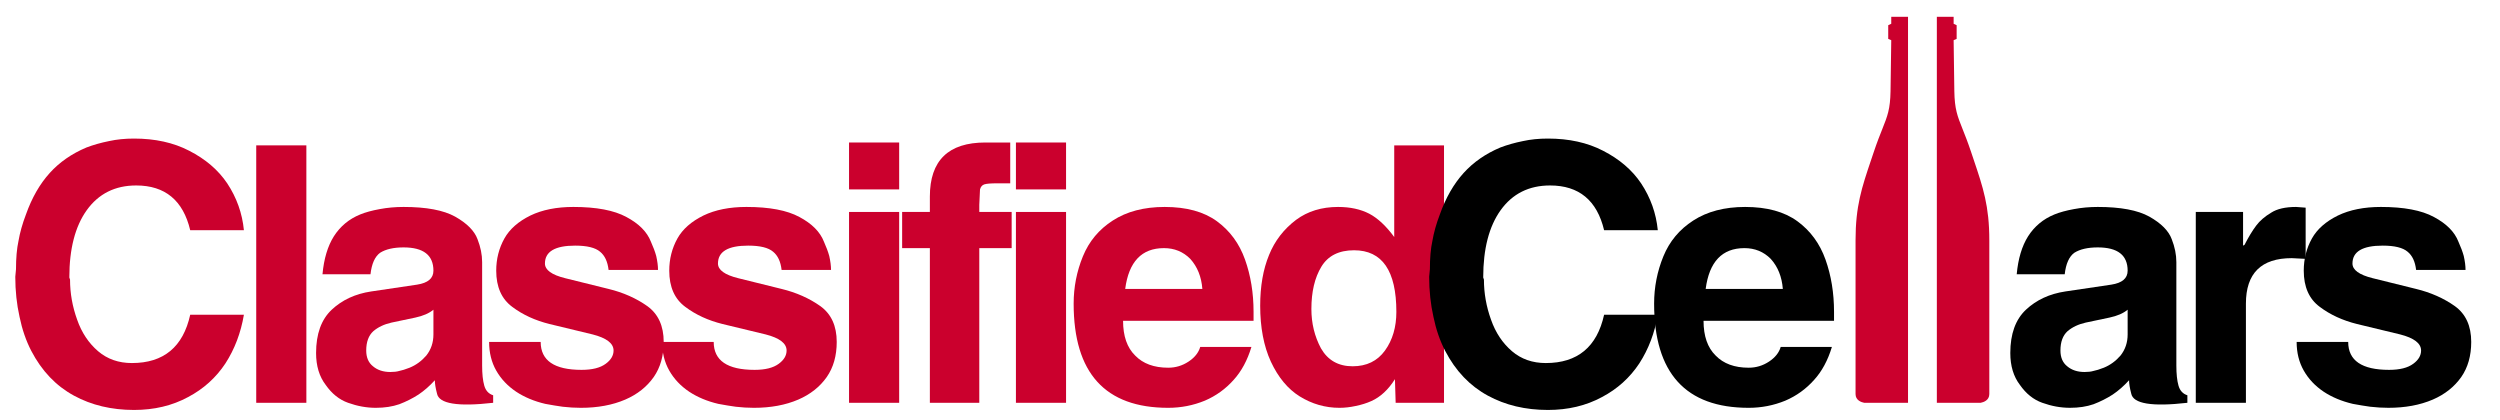
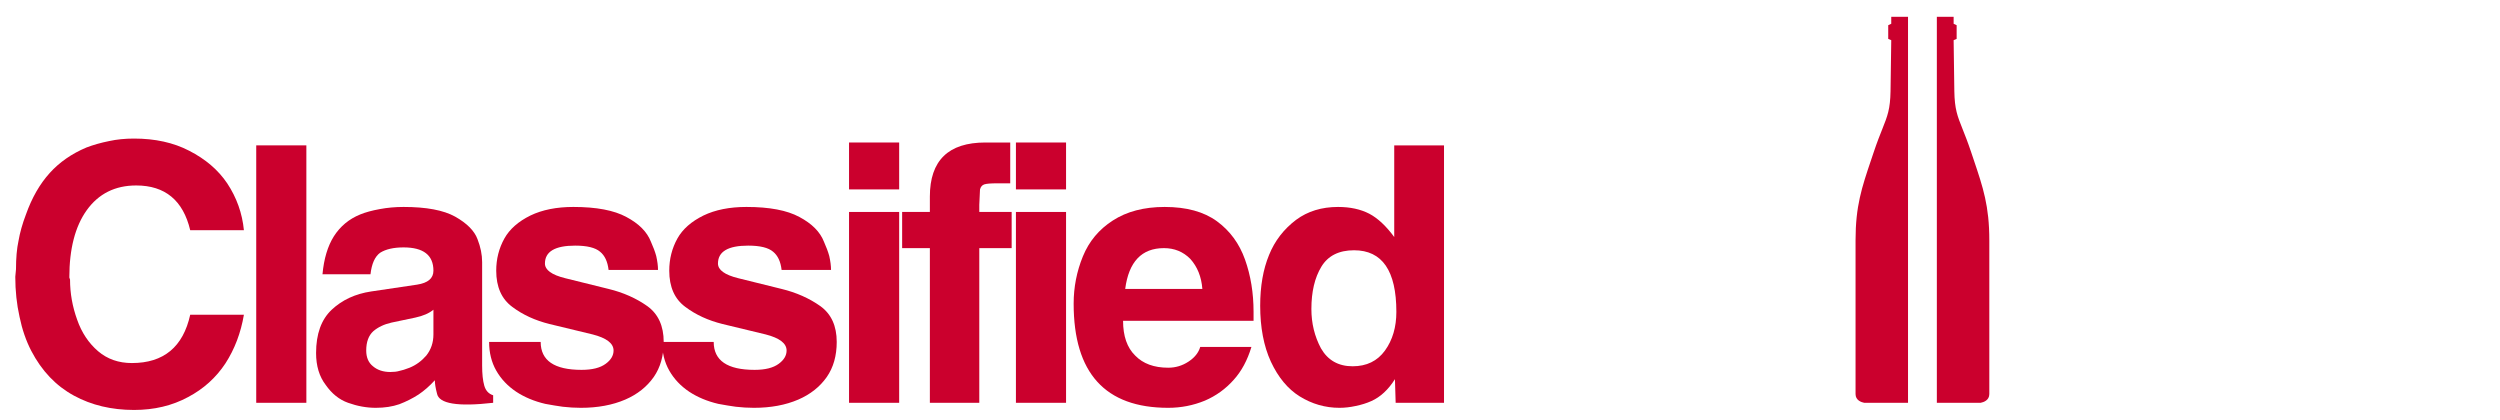
<svg xmlns="http://www.w3.org/2000/svg" width="286" height="48" viewBox="0 0 286 48" fill="none">
  <path d="M1.83 30.802L1.749 31.662C1.749 33.273 1.912 34.802 2.237 36.25C2.535 37.697 2.983 38.994 3.579 40.141C4.773 42.435 6.4 44.141 8.46 45.261C10.467 46.353 12.758 46.899 15.335 46.899C17.64 46.899 19.701 46.408 21.517 45.425C23.28 44.496 24.704 43.213 25.788 41.574C26.846 39.936 27.551 38.079 27.903 36.004H21.761C20.948 39.69 18.724 41.533 15.091 41.533C13.572 41.533 12.284 41.083 11.226 40.182C10.142 39.253 9.342 38.052 8.827 36.577C8.284 35.075 8.013 33.546 8.013 31.99L7.932 31.744C7.932 28.467 8.596 25.9 9.925 24.044C11.281 22.159 13.165 21.217 15.579 21.217C18.887 21.217 20.948 22.924 21.761 26.337H27.903C27.714 24.398 27.076 22.61 25.992 20.972C24.961 19.442 23.51 18.2 21.639 17.244C19.85 16.316 17.748 15.852 15.335 15.852C14.304 15.852 13.355 15.947 12.487 16.138C11.538 16.329 10.671 16.575 9.884 16.876C8.203 17.585 6.806 18.555 5.695 19.784C4.556 21.04 3.647 22.624 2.969 24.535C2.563 25.6 2.278 26.61 2.115 27.566C1.925 28.44 1.83 29.519 1.83 30.802Z" fill="#CB002D" />
  <path d="M29.313 46.08H35.048V16.63H29.313V46.08Z" fill="#CB002D" />
  <path d="M36.16 40.387C36.16 38.202 36.757 36.55 37.95 35.43C39.143 34.311 40.648 33.615 42.465 33.342L47.712 32.563C48.96 32.372 49.584 31.84 49.584 30.966C49.584 29.191 48.445 28.303 46.167 28.303C45.028 28.303 44.133 28.508 43.482 28.918C42.886 29.355 42.52 30.174 42.384 31.375H36.893C37.055 29.601 37.489 28.153 38.194 27.034C38.926 25.887 39.93 25.054 41.204 24.535C41.801 24.289 42.547 24.084 43.441 23.921C44.309 23.757 45.218 23.675 46.167 23.675C48.77 23.675 50.736 24.044 52.065 24.781C53.42 25.545 54.275 26.406 54.627 27.361C54.98 28.262 55.156 29.136 55.156 29.983V41.82C55.156 42.776 55.237 43.541 55.4 44.114C55.563 44.687 55.902 45.056 56.417 45.22V46.08C52.349 46.544 50.207 46.189 49.99 45.015C49.828 44.387 49.746 43.882 49.746 43.5C49.15 44.155 48.526 44.701 47.875 45.138C47.197 45.575 46.465 45.944 45.679 46.244C44.892 46.517 43.997 46.654 42.994 46.654C41.937 46.654 40.879 46.462 39.821 46.08C38.818 45.725 37.964 45.042 37.259 44.032C36.527 43.076 36.16 41.861 36.16 40.387ZM49.584 35.43C49.095 35.84 48.404 36.14 47.509 36.332L44.784 36.905C43.943 37.096 43.252 37.424 42.709 37.888C42.167 38.38 41.896 39.117 41.896 40.1C41.896 40.892 42.153 41.492 42.669 41.902C43.184 42.339 43.848 42.557 44.662 42.557C45.069 42.557 45.407 42.517 45.679 42.435C45.977 42.38 46.37 42.257 46.858 42.066C47.59 41.766 48.228 41.301 48.77 40.673C49.312 39.991 49.584 39.185 49.584 38.257V35.43Z" fill="#CB002D" />
  <path d="M55.955 39.117C55.955 40.346 56.226 41.438 56.768 42.394C57.311 43.349 58.07 44.155 59.046 44.81C59.995 45.438 61.107 45.903 62.382 46.203C63.114 46.34 63.778 46.449 64.375 46.531C65.08 46.612 65.771 46.654 66.449 46.654C68.374 46.654 70.069 46.34 71.534 45.711C72.917 45.111 74.001 44.251 74.788 43.131C75.547 42.039 75.927 40.701 75.927 39.117C75.927 37.287 75.303 35.922 74.055 35.021C72.781 34.12 71.303 33.464 69.622 33.055L64.659 31.826C63.114 31.444 62.341 30.884 62.341 30.147C62.341 28.781 63.493 28.099 65.798 28.099C67.154 28.099 68.103 28.331 68.646 28.795C69.188 29.232 69.513 29.928 69.622 30.884H75.276C75.276 30.42 75.208 29.887 75.072 29.286C74.937 28.795 74.734 28.249 74.462 27.648C74.028 26.529 73.093 25.586 71.656 24.822C70.246 24.057 68.225 23.675 65.595 23.675C63.67 23.675 62.029 24.003 60.673 24.658C59.29 25.341 58.3 26.214 57.704 27.279C57.08 28.399 56.768 29.628 56.768 30.966C56.768 32.823 57.379 34.202 58.599 35.103C59.792 36.004 61.216 36.659 62.87 37.069L67.791 38.257C69.391 38.666 70.191 39.281 70.191 40.1C70.191 40.673 69.893 41.178 69.296 41.615C68.673 42.08 67.751 42.312 66.531 42.312C63.412 42.312 61.853 41.247 61.853 39.117H55.955Z" fill="#CB002D" />
  <path d="M75.749 39.117C75.749 40.346 76.02 41.438 76.563 42.394C77.105 43.349 77.864 44.155 78.841 44.81C79.79 45.438 80.901 45.903 82.176 46.203C82.908 46.34 83.573 46.449 84.169 46.531C84.874 46.612 85.566 46.654 86.244 46.654C88.169 46.654 89.864 46.34 91.328 45.711C92.711 45.111 93.796 44.251 94.582 43.131C95.341 42.039 95.721 40.701 95.721 39.117C95.721 37.287 95.097 35.922 93.85 35.021C92.575 34.12 91.097 33.464 89.416 33.055L84.454 31.826C82.908 31.444 82.135 30.884 82.135 30.147C82.135 28.781 83.288 28.099 85.593 28.099C86.949 28.099 87.898 28.331 88.44 28.795C88.982 29.232 89.308 29.928 89.416 30.884H95.07C95.07 30.42 95.002 29.887 94.867 29.286C94.731 28.795 94.528 28.249 94.257 27.648C93.823 26.529 92.887 25.586 91.45 24.822C90.04 24.057 88.02 23.675 85.389 23.675C83.464 23.675 81.823 24.003 80.468 24.658C79.085 25.341 78.095 26.214 77.498 27.279C76.875 28.399 76.563 29.628 76.563 30.966C76.563 32.823 77.173 34.202 78.393 35.103C79.586 36.004 81.01 36.659 82.664 37.069L87.586 38.257C89.186 38.666 89.986 39.281 89.986 40.1C89.986 40.673 89.688 41.178 89.091 41.615C88.467 42.08 87.545 42.312 86.325 42.312C83.207 42.312 81.647 41.247 81.647 39.117H75.749Z" fill="#CB002D" />
  <path d="M97.13 46.08H102.865V24.248H97.13V46.08ZM97.13 21.668H102.865V16.302H97.13V21.668Z" fill="#CB002D" />
  <path d="M106.377 46.08H112.031V28.385H115.733V24.248H112.031V23.429L112.113 21.668C112.194 21.367 112.357 21.176 112.601 21.094C112.845 21.012 113.333 20.972 114.065 20.972H115.57V16.302H112.723C108.492 16.302 106.377 18.364 106.377 22.487V24.248H103.205V28.385H106.377V46.08Z" fill="#CB002D" />
  <path d="M116.222 46.08H121.957V24.248H116.222V46.08ZM116.222 21.668H121.957V16.302H116.222V21.668Z" fill="#CB002D" />
  <path d="M122.826 34.734C122.826 42.68 126.432 46.654 133.645 46.654C135.11 46.654 136.506 46.38 137.835 45.834C139.109 45.288 140.208 44.496 141.13 43.459C142.024 42.476 142.702 41.219 143.163 39.69H137.306C137.116 40.346 136.669 40.905 135.964 41.37C135.259 41.834 134.486 42.066 133.645 42.066C132.018 42.066 130.757 41.602 129.862 40.673C128.94 39.772 128.479 38.448 128.479 36.7H143.407V35.676C143.407 33.519 143.082 31.526 142.431 29.696C141.78 27.866 140.709 26.406 139.218 25.313C137.726 24.221 135.733 23.675 133.238 23.675C130.879 23.675 128.9 24.194 127.3 25.231C125.727 26.242 124.588 27.607 123.883 29.327C123.178 31.048 122.826 32.85 122.826 34.734ZM128.723 33.055C129.13 29.942 130.608 28.385 133.157 28.385C134.35 28.385 135.354 28.795 136.167 29.614C136.981 30.515 137.442 31.662 137.55 33.055H128.723Z" fill="#CB002D" />
  <path d="M165.195 46.08H159.663L159.582 43.377C158.822 44.578 157.927 45.411 156.897 45.875C156.355 46.121 155.745 46.312 155.067 46.449C154.443 46.585 153.833 46.654 153.236 46.654C151.609 46.654 150.091 46.217 148.681 45.343C147.325 44.496 146.226 43.172 145.386 41.37C144.572 39.595 144.166 37.465 144.166 34.98C144.166 32.741 144.505 30.802 145.182 29.164C145.833 27.552 146.864 26.214 148.274 25.149C149.603 24.166 151.202 23.675 153.074 23.675C154.456 23.675 155.65 23.934 156.653 24.453C157.629 24.972 158.578 25.86 159.5 27.116V16.63H165.195V46.08ZM150.023 35.349C150.023 36.987 150.389 38.489 151.121 39.854C151.907 41.219 153.114 41.902 154.741 41.902C156.341 41.902 157.575 41.301 158.443 40.1C159.31 38.898 159.744 37.424 159.744 35.676C159.744 30.98 158.131 28.631 154.904 28.631C153.168 28.631 151.921 29.259 151.162 30.515C150.402 31.771 150.023 33.382 150.023 35.349Z" fill="#CB002D" />
  <path fill-rule="evenodd" clip-rule="evenodd" d="M221.575 1.92V46.08H226.588C226.91 46.017 227.578 45.801 227.578 45.082V27.496C227.578 23.569 226.867 21.462 225.79 18.271C225.697 17.995 225.602 17.712 225.504 17.419C225.117 16.261 224.787 15.437 224.517 14.759C223.924 13.275 223.611 12.489 223.576 10.434C223.527 7.441 223.495 4.599 223.495 4.599L223.84 4.448V2.885L223.495 2.719V1.92H221.575Z" fill="#CB002D" />
  <path fill-rule="evenodd" clip-rule="evenodd" d="M218.278 1.92V46.08H213.265C212.943 46.017 212.275 45.801 212.275 45.082V27.496C212.275 23.569 212.986 21.462 214.063 18.271C214.156 17.995 214.251 17.712 214.35 17.419C214.737 16.261 215.066 15.437 215.337 14.759C215.929 13.275 216.243 12.489 216.277 10.434C216.326 7.441 216.359 4.599 216.359 4.599L216.013 4.448V2.885L216.359 2.719V1.92H218.278Z" fill="#CB002D" />
-   <path d="M163.579 30.802L163.498 31.662C163.498 33.273 163.661 34.802 163.986 36.25C164.284 37.697 164.732 38.994 165.328 40.141C166.521 42.435 168.148 44.141 170.209 45.261C172.216 46.353 174.507 46.899 177.083 46.899C179.388 46.899 181.449 46.408 183.266 45.425C185.029 44.496 186.452 43.213 187.537 41.574C188.595 39.936 189.3 38.079 189.652 36.004H183.51C182.697 39.69 180.473 41.533 176.839 41.533C175.321 41.533 174.033 41.083 172.975 40.182C171.891 39.253 171.091 38.052 170.575 36.577C170.033 35.075 169.762 33.546 169.762 31.99L169.68 31.744C169.68 28.467 170.345 25.9 171.674 24.044C173.029 22.159 174.914 21.217 177.327 21.217C180.636 21.217 182.697 22.924 183.51 26.337H189.652C189.462 24.398 188.825 22.61 187.74 20.972C186.71 19.442 185.259 18.2 183.388 17.244C181.598 16.316 179.497 15.852 177.083 15.852C176.053 15.852 175.104 15.947 174.236 16.138C173.287 16.329 172.419 16.575 171.633 16.876C169.952 17.585 168.555 18.555 167.443 19.784C166.304 21.04 165.396 22.624 164.718 24.535C164.311 25.6 164.027 26.61 163.864 27.566C163.674 28.44 163.579 29.519 163.579 30.802Z" fill="black" />
-   <path d="M189.231 34.734C189.231 42.68 192.838 46.654 200.051 46.654C201.515 46.654 202.912 46.38 204.241 45.834C205.515 45.288 206.613 44.496 207.535 43.459C208.43 42.476 209.108 41.219 209.569 39.69H203.712C203.522 40.346 203.075 40.905 202.37 41.37C201.665 41.834 200.892 42.066 200.051 42.066C198.424 42.066 197.163 41.602 196.268 40.673C195.346 39.772 194.885 38.448 194.885 36.7H209.813V35.676C209.813 33.519 209.488 31.526 208.837 29.696C208.186 27.866 207.115 26.406 205.624 25.313C204.132 24.221 202.139 23.675 199.644 23.675C197.285 23.675 195.306 24.194 193.706 25.231C192.133 26.242 190.994 27.607 190.289 29.327C189.584 31.048 189.231 32.85 189.231 34.734ZM195.129 33.055C195.536 29.942 197.014 28.385 199.563 28.385C200.756 28.385 201.76 28.795 202.573 29.614C203.387 30.515 203.848 31.662 203.956 33.055H195.129Z" fill="black" />
-   <path d="M229.979 40.386C229.979 38.202 230.576 36.55 231.769 35.43C232.962 34.311 234.467 33.614 236.284 33.341L241.531 32.563C242.779 32.372 243.402 31.84 243.402 30.966C243.402 29.191 242.264 28.303 239.986 28.303C238.847 28.303 237.952 28.508 237.301 28.918C236.705 29.355 236.338 30.174 236.203 31.375H230.712C230.874 29.6 231.308 28.153 232.013 27.034C232.745 25.887 233.749 25.054 235.023 24.535C235.62 24.289 236.366 24.084 237.26 23.921C238.128 23.757 239.037 23.675 239.986 23.675C242.589 23.675 244.555 24.043 245.884 24.781C247.239 25.545 248.094 26.405 248.446 27.361C248.799 28.262 248.975 29.136 248.975 29.983V41.82C248.975 42.776 249.056 43.54 249.219 44.114C249.382 44.687 249.721 45.056 250.236 45.22V46.08C246.168 46.544 244.026 46.189 243.809 45.015C243.646 44.387 243.565 43.882 243.565 43.499C242.969 44.155 242.345 44.701 241.694 45.138C241.016 45.575 240.284 45.943 239.498 46.244C238.711 46.517 237.816 46.653 236.813 46.653C235.755 46.653 234.698 46.462 233.64 46.08C232.637 45.725 231.783 45.042 231.078 44.032C230.346 43.076 229.979 41.861 229.979 40.386ZM243.402 35.43C242.914 35.84 242.223 36.14 241.328 36.331L238.603 36.905C237.762 37.096 237.071 37.424 236.528 37.888C235.986 38.379 235.715 39.117 235.715 40.1C235.715 40.892 235.972 41.492 236.488 41.902C237.003 42.339 237.667 42.557 238.481 42.557C238.887 42.557 239.226 42.516 239.498 42.434C239.796 42.38 240.189 42.257 240.677 42.066C241.409 41.766 242.047 41.301 242.589 40.673C243.131 39.99 243.402 39.185 243.402 38.257V35.43Z" fill="black" />
-   <path d="M251.198 46.08H256.933V34.734C256.933 31.266 258.682 29.532 262.18 29.532L263.766 29.614V23.757L263.237 23.716L262.668 23.675C261.448 23.675 260.499 23.893 259.821 24.33C259.089 24.767 258.519 25.259 258.112 25.805C257.678 26.378 257.231 27.115 256.77 28.017L256.607 28.099V24.248H251.198V46.08Z" fill="black" />
-   <path d="M262.736 39.117C262.736 40.346 263.007 41.438 263.55 42.394C264.092 43.349 264.851 44.155 265.827 44.81C266.776 45.438 267.888 45.902 269.163 46.203C269.895 46.339 270.559 46.449 271.156 46.531C271.861 46.612 272.552 46.653 273.23 46.653C275.156 46.653 276.85 46.339 278.315 45.711C279.698 45.111 280.782 44.25 281.569 43.131C282.328 42.038 282.708 40.7 282.708 39.117C282.708 37.287 282.084 35.922 280.837 35.021C279.562 34.12 278.084 33.464 276.403 33.055L271.441 31.826C269.895 31.444 269.122 30.884 269.122 30.146C269.122 28.781 270.275 28.099 272.58 28.099C273.935 28.099 274.884 28.331 275.427 28.795C275.969 29.232 276.295 29.928 276.403 30.884H282.057C282.057 30.42 281.989 29.887 281.854 29.286C281.718 28.795 281.515 28.249 281.243 27.648C280.81 26.528 279.874 25.586 278.437 24.822C277.027 24.057 275.006 23.675 272.376 23.675C270.451 23.675 268.81 24.003 267.454 24.658C266.071 25.34 265.082 26.214 264.485 27.279C263.861 28.399 263.55 29.628 263.55 30.966C263.55 32.822 264.16 34.202 265.38 35.103C266.573 36.004 267.997 36.659 269.651 37.069L274.573 38.257C276.173 38.666 276.972 39.281 276.972 40.1C276.972 40.673 276.674 41.178 276.078 41.615C275.454 42.08 274.532 42.312 273.312 42.312C270.193 42.312 268.634 41.247 268.634 39.117H262.736Z" fill="black" />
+   <path d="M163.579 30.802L163.498 31.662C163.498 33.273 163.661 34.802 163.986 36.25C164.284 37.697 164.732 38.994 165.328 40.141C166.521 42.435 168.148 44.141 170.209 45.261C172.216 46.353 174.507 46.899 177.083 46.899C179.388 46.899 181.449 46.408 183.266 45.425C185.029 44.496 186.452 43.213 187.537 41.574C188.595 39.936 189.3 38.079 189.652 36.004H183.51C182.697 39.69 180.473 41.533 176.839 41.533C175.321 41.533 174.033 41.083 172.975 40.182C171.891 39.253 171.091 38.052 170.575 36.577C170.033 35.075 169.762 33.546 169.762 31.99L169.68 31.744C169.68 28.467 170.345 25.9 171.674 24.044C173.029 22.159 174.914 21.217 177.327 21.217C180.636 21.217 182.697 22.924 183.51 26.337H189.652C189.462 24.398 188.825 22.61 187.74 20.972C186.71 19.442 185.259 18.2 183.388 17.244C181.598 16.316 179.497 15.852 177.083 15.852C176.053 15.852 175.104 15.947 174.236 16.138C173.287 16.329 172.419 16.575 171.633 16.876C169.952 17.585 168.555 18.555 167.443 19.784C166.304 21.04 165.396 22.624 164.718 24.535C164.311 25.6 164.027 26.61 163.864 27.566C163.674 28.44 163.579 29.519 163.579 30.802Z" fill="current" />
+   <path d="M189.231 34.734C189.231 42.68 192.838 46.654 200.051 46.654C201.515 46.654 202.912 46.38 204.241 45.834C205.515 45.288 206.613 44.496 207.535 43.459C208.43 42.476 209.108 41.219 209.569 39.69H203.712C203.522 40.346 203.075 40.905 202.37 41.37C201.665 41.834 200.892 42.066 200.051 42.066C198.424 42.066 197.163 41.602 196.268 40.673C195.346 39.772 194.885 38.448 194.885 36.7H209.813V35.676C209.813 33.519 209.488 31.526 208.837 29.696C208.186 27.866 207.115 26.406 205.624 25.313C204.132 24.221 202.139 23.675 199.644 23.675C197.285 23.675 195.306 24.194 193.706 25.231C192.133 26.242 190.994 27.607 190.289 29.327C189.584 31.048 189.231 32.85 189.231 34.734ZM195.129 33.055C195.536 29.942 197.014 28.385 199.563 28.385C200.756 28.385 201.76 28.795 202.573 29.614C203.387 30.515 203.848 31.662 203.956 33.055H195.129Z" fill="current" />
+   <path d="M229.979 40.386C229.979 38.202 230.576 36.55 231.769 35.43C232.962 34.311 234.467 33.614 236.284 33.341L241.531 32.563C242.779 32.372 243.402 31.84 243.402 30.966C243.402 29.191 242.264 28.303 239.986 28.303C238.847 28.303 237.952 28.508 237.301 28.918C236.705 29.355 236.338 30.174 236.203 31.375H230.712C230.874 29.6 231.308 28.153 232.013 27.034C232.745 25.887 233.749 25.054 235.023 24.535C235.62 24.289 236.366 24.084 237.26 23.921C238.128 23.757 239.037 23.675 239.986 23.675C242.589 23.675 244.555 24.043 245.884 24.781C247.239 25.545 248.094 26.405 248.446 27.361C248.799 28.262 248.975 29.136 248.975 29.983V41.82C248.975 42.776 249.056 43.54 249.219 44.114C249.382 44.687 249.721 45.056 250.236 45.22V46.08C246.168 46.544 244.026 46.189 243.809 45.015C243.646 44.387 243.565 43.882 243.565 43.499C242.969 44.155 242.345 44.701 241.694 45.138C241.016 45.575 240.284 45.943 239.498 46.244C238.711 46.517 237.816 46.653 236.813 46.653C235.755 46.653 234.698 46.462 233.64 46.08C232.637 45.725 231.783 45.042 231.078 44.032C230.346 43.076 229.979 41.861 229.979 40.386ZM243.402 35.43C242.914 35.84 242.223 36.14 241.328 36.331L238.603 36.905C237.762 37.096 237.071 37.424 236.528 37.888C235.986 38.379 235.715 39.117 235.715 40.1C235.715 40.892 235.972 41.492 236.488 41.902C237.003 42.339 237.667 42.557 238.481 42.557C238.887 42.557 239.226 42.516 239.498 42.434C239.796 42.38 240.189 42.257 240.677 42.066C241.409 41.766 242.047 41.301 242.589 40.673C243.131 39.99 243.402 39.185 243.402 38.257V35.43Z" fill="current" />
+   <path d="M251.198 46.08H256.933V34.734C256.933 31.266 258.682 29.532 262.18 29.532L263.766 29.614V23.757L263.237 23.716L262.668 23.675C261.448 23.675 260.499 23.893 259.821 24.33C259.089 24.767 258.519 25.259 258.112 25.805C257.678 26.378 257.231 27.115 256.77 28.017L256.607 28.099V24.248H251.198V46.08Z" fill="current" />
+   <path d="M262.736 39.117C262.736 40.346 263.007 41.438 263.55 42.394C264.092 43.349 264.851 44.155 265.827 44.81C266.776 45.438 267.888 45.902 269.163 46.203C269.895 46.339 270.559 46.449 271.156 46.531C271.861 46.612 272.552 46.653 273.23 46.653C275.156 46.653 276.85 46.339 278.315 45.711C279.698 45.111 280.782 44.25 281.569 43.131C282.328 42.038 282.708 40.7 282.708 39.117C282.708 37.287 282.084 35.922 280.837 35.021C279.562 34.12 278.084 33.464 276.403 33.055L271.441 31.826C269.895 31.444 269.122 30.884 269.122 30.146C269.122 28.781 270.275 28.099 272.58 28.099C273.935 28.099 274.884 28.331 275.427 28.795C275.969 29.232 276.295 29.928 276.403 30.884H282.057C282.057 30.42 281.989 29.887 281.854 29.286C281.718 28.795 281.515 28.249 281.243 27.648C280.81 26.528 279.874 25.586 278.437 24.822C277.027 24.057 275.006 23.675 272.376 23.675C270.451 23.675 268.81 24.003 267.454 24.658C266.071 25.34 265.082 26.214 264.485 27.279C263.861 28.399 263.55 29.628 263.55 30.966C263.55 32.822 264.16 34.202 265.38 35.103C266.573 36.004 267.997 36.659 269.651 37.069L274.573 38.257C276.173 38.666 276.972 39.281 276.972 40.1C276.972 40.673 276.674 41.178 276.078 41.615C275.454 42.08 274.532 42.312 273.312 42.312C270.193 42.312 268.634 41.247 268.634 39.117H262.736Z" fill="current" />
</svg>
